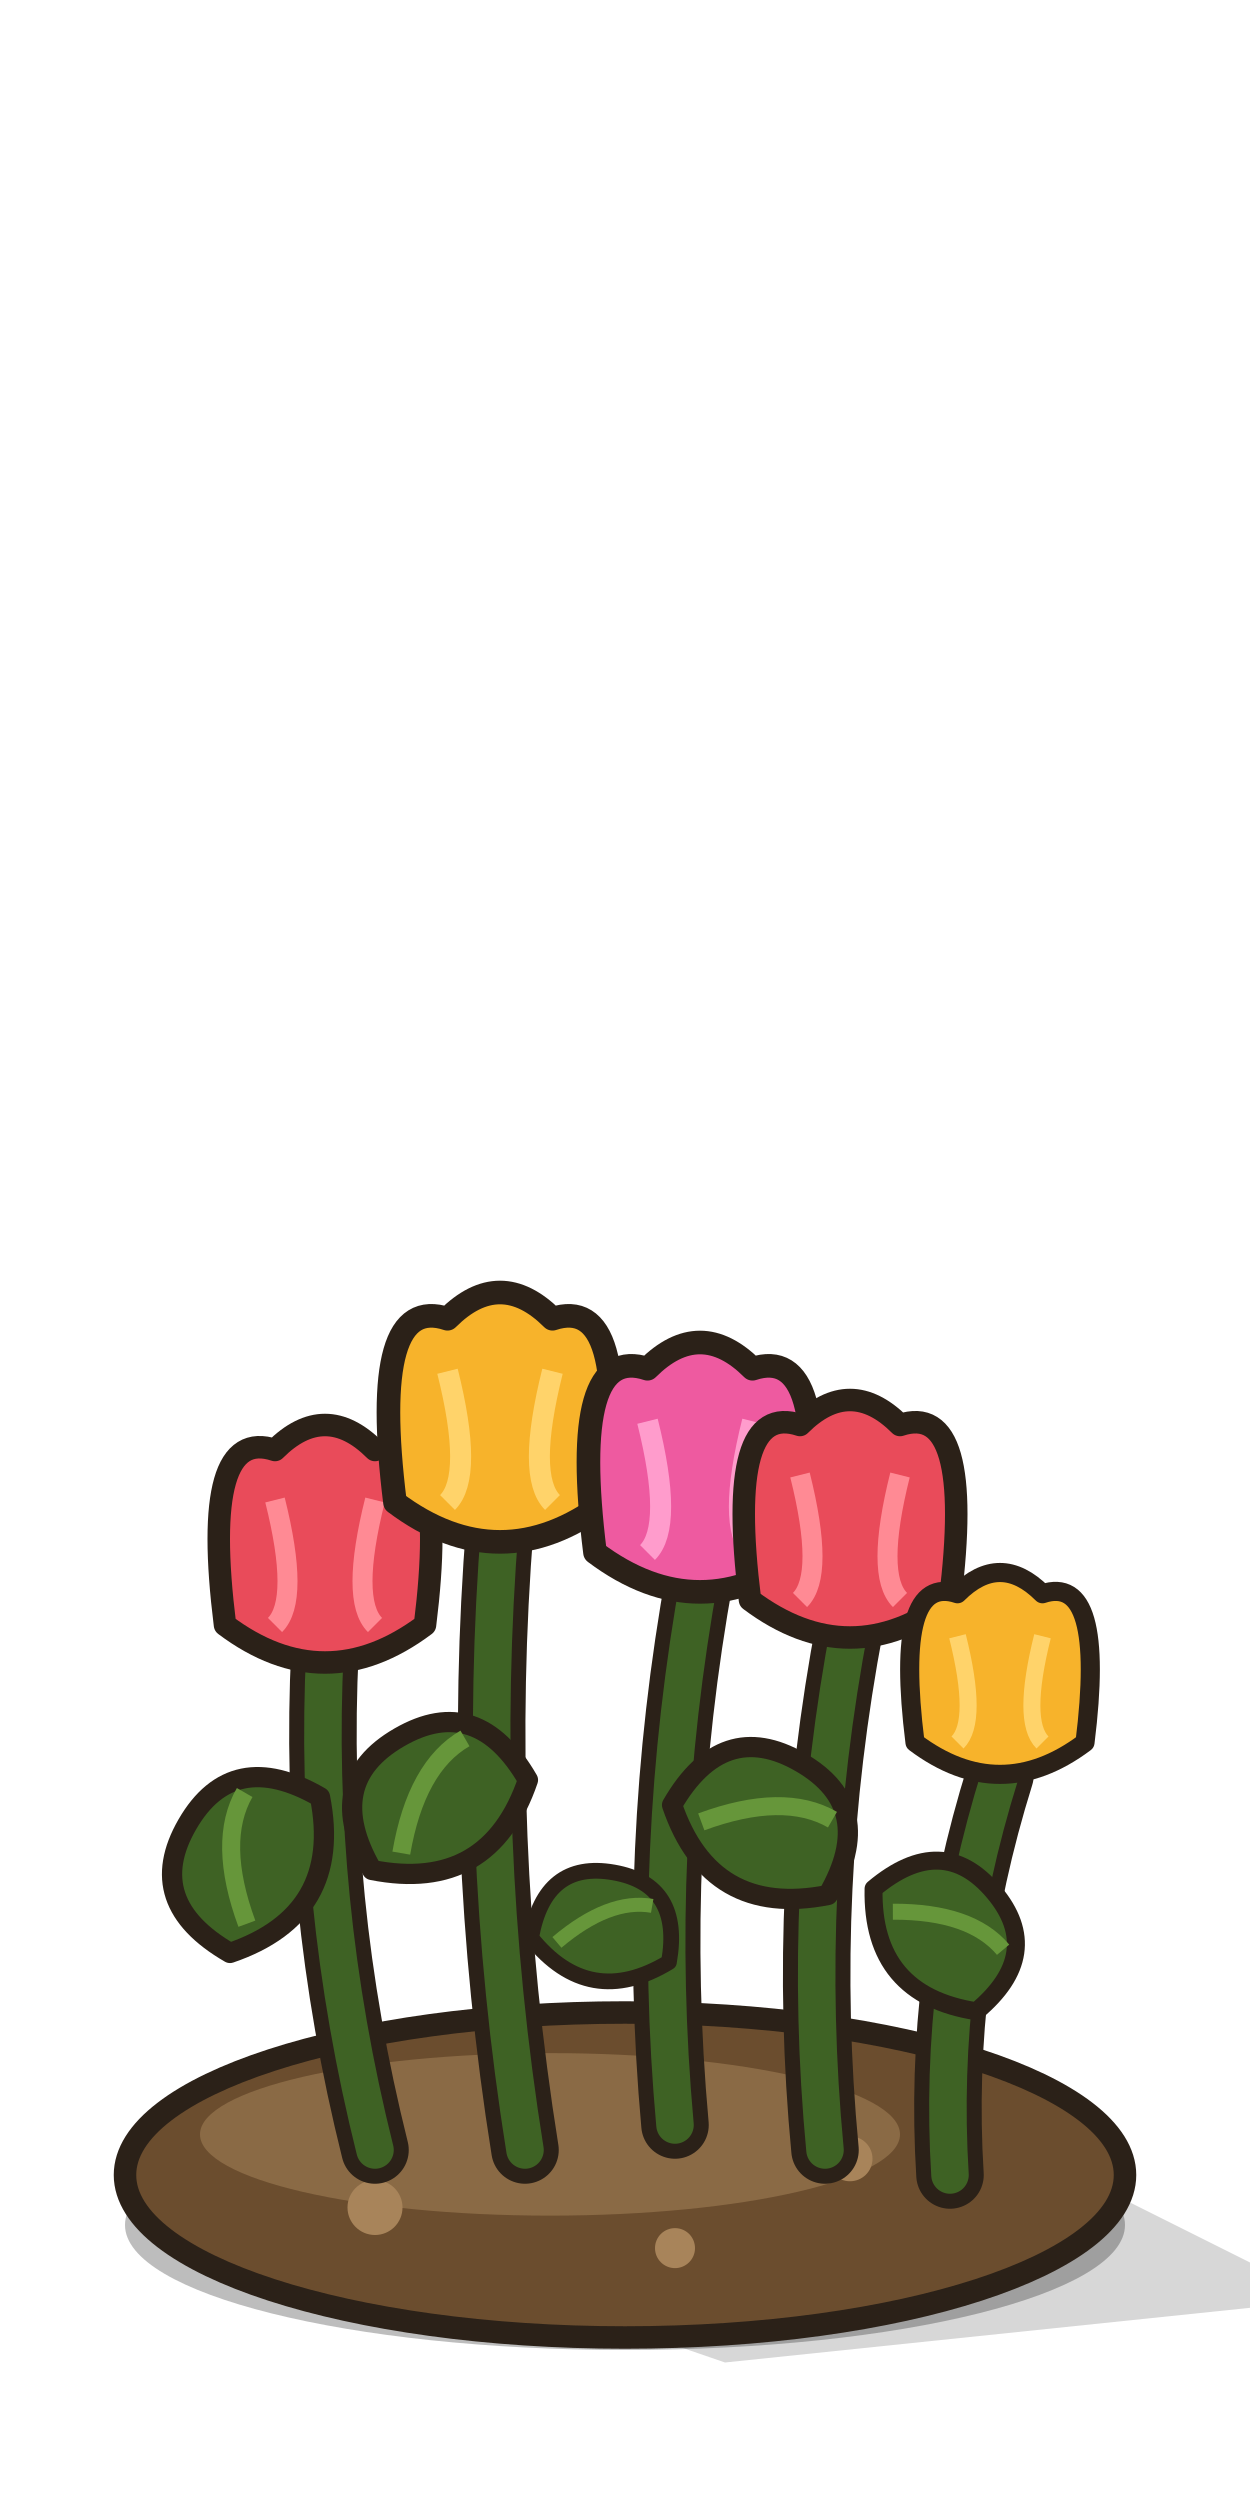
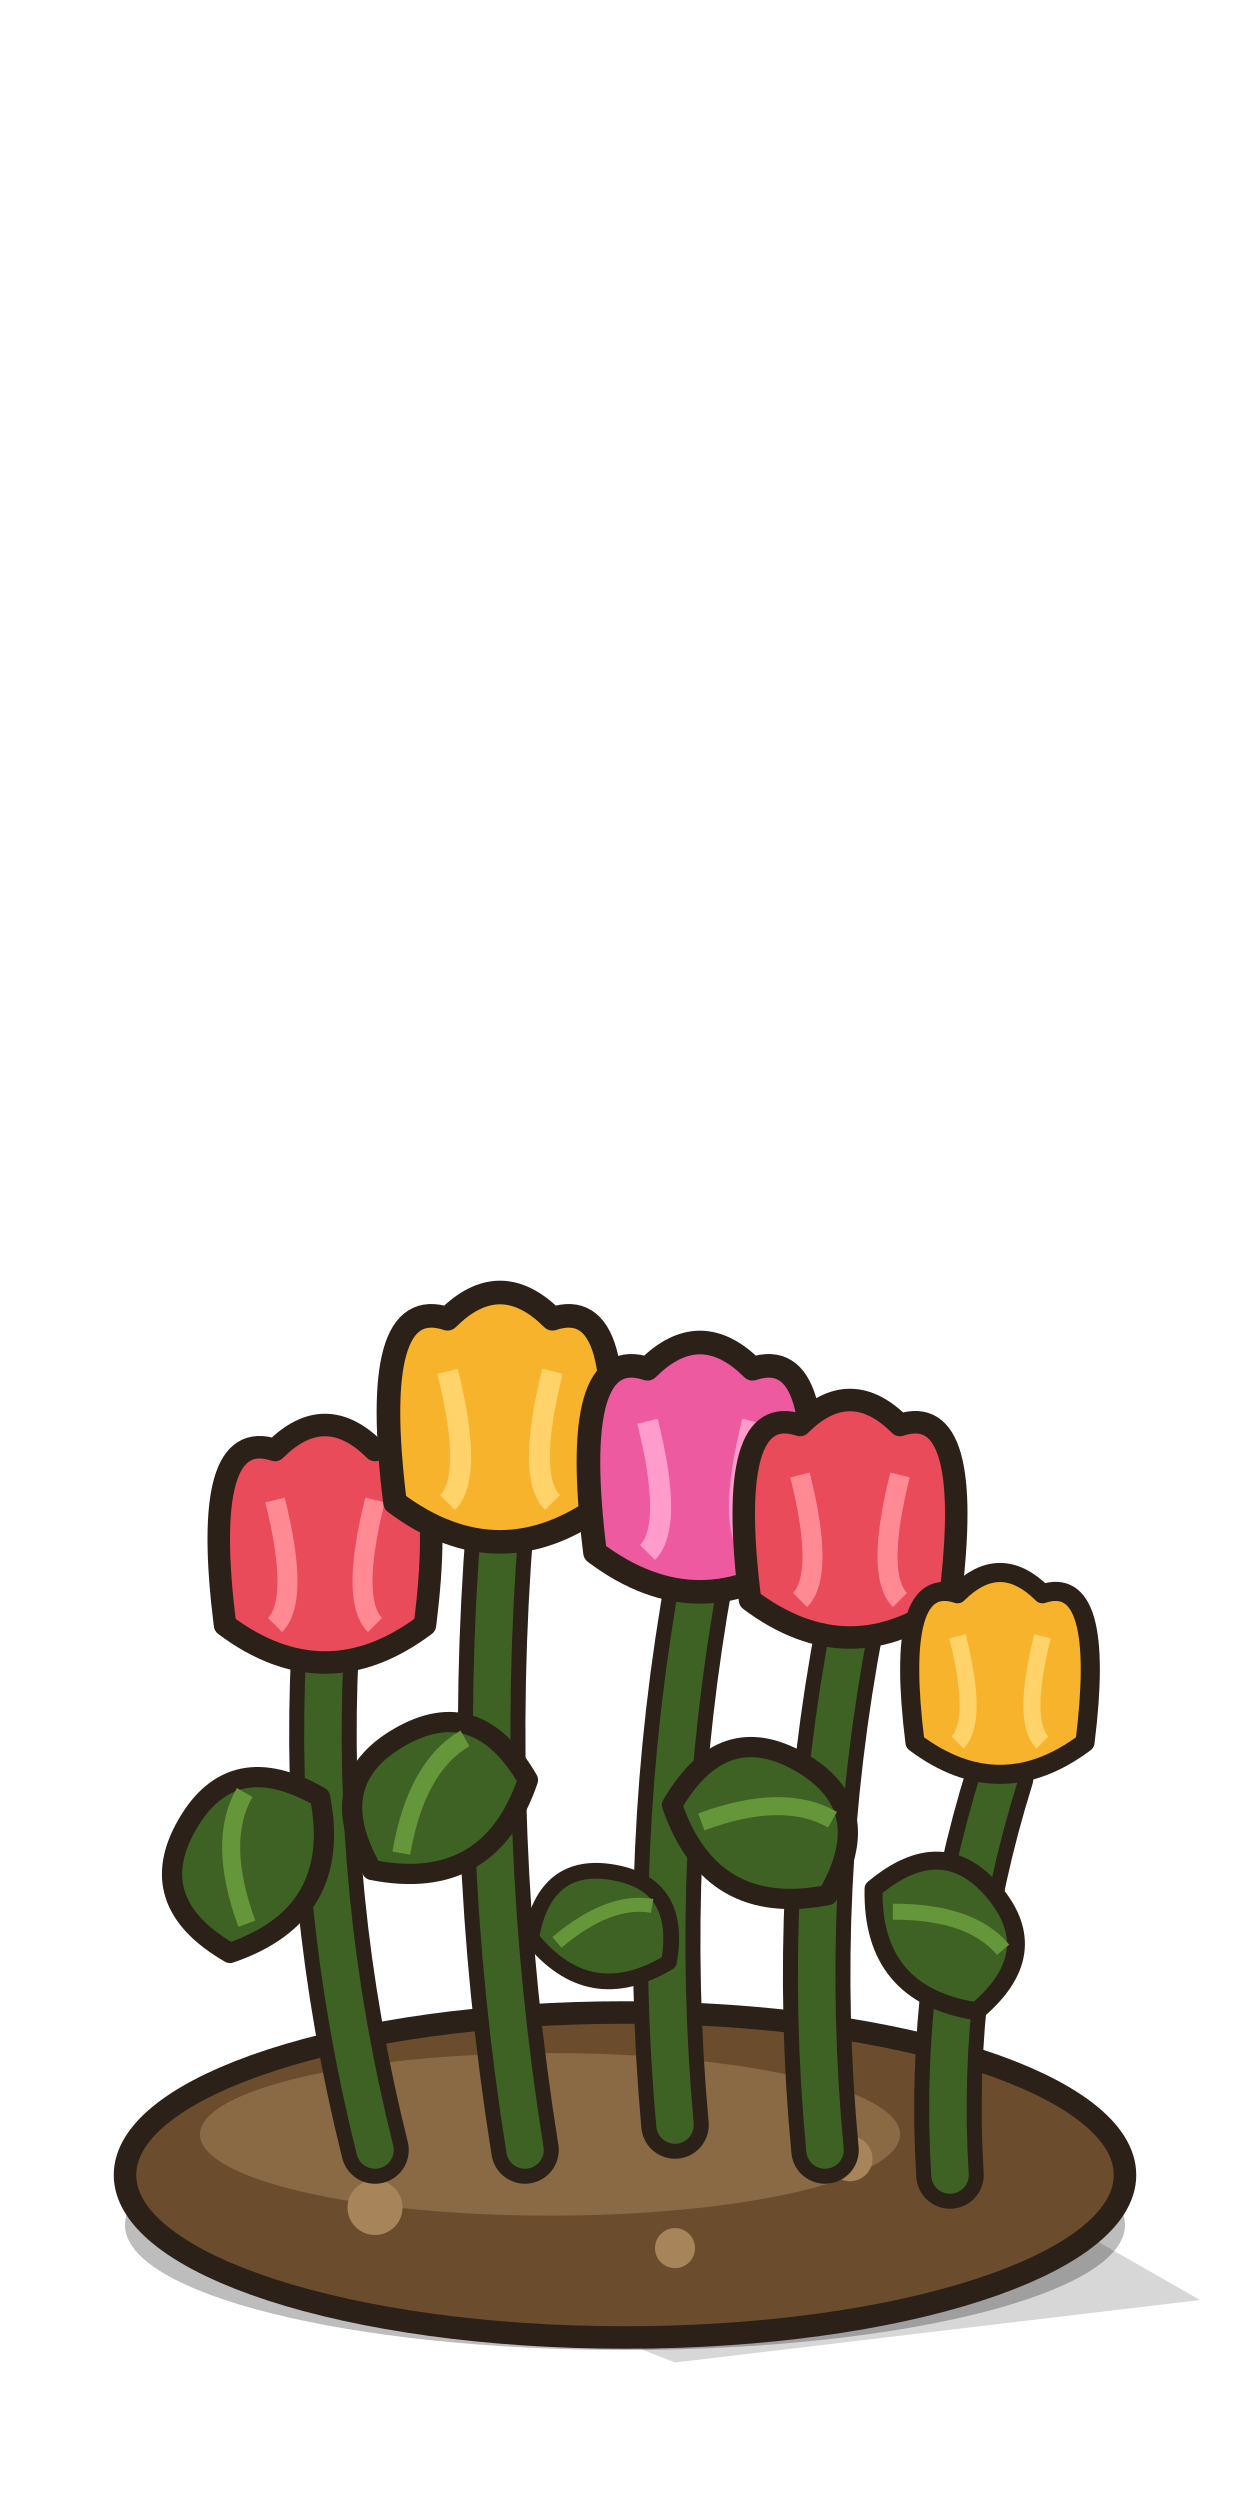
<svg xmlns="http://www.w3.org/2000/svg" width="100" height="200" viewBox="0 0 100 200">
-   <path d="M26.0,178 L70.0,166.0 L106.0,184.0 L58.0,189.0 Z" fill="#000" opacity=".16" />
+   <path d="M26,178 L64.5,166 L96,184 L54,189 Z" fill="#000" opacity=".16" />
  <ellipse cx="50" cy="178" rx="40" ry="10" fill="#000" opacity=".26" />
  <ellipse cx="50" cy="174" rx="40" ry="13" fill="#6b4d2e" stroke="#2b2118" stroke-width="1.8" stroke-linejoin="round" stroke-linecap="round" />
  <ellipse cx="44.0" cy="170.75" rx="28.0" ry="6.5" fill="#8a6a45" />
  <g fill="#a8845a">
    <circle cx="30.0" cy="176.6" r="2.2" />
    <circle cx="68.0" cy="172.7" r="1.8" />
    <circle cx="54.0" cy="179.85" r="1.6" />
  </g>
  <path d="M30,172 Q25.0,152.0 26,132" fill="none" stroke="#2b2118" stroke-width="5.4" stroke-linecap="round" />
  <path d="M30,172 Q25.0,152.0 26,132" fill="none" stroke="#3e6224" stroke-width="3" stroke-linecap="round" />
  <path d="M42,172 Q38.0,147.0 40,122" fill="none" stroke="#2b2118" stroke-width="5.4" stroke-linecap="round" />
  <path d="M42,172 Q38.0,147.0 40,122" fill="none" stroke="#3e6224" stroke-width="3" stroke-linecap="round" />
  <path d="M54,170 Q52.0,148.0 56,126" fill="none" stroke="#2b2118" stroke-width="5.4" stroke-linecap="round" />
  <path d="M54,170 Q52.0,148.0 56,126" fill="none" stroke="#3e6224" stroke-width="3" stroke-linecap="round" />
  <path d="M66,172 Q64.0,151.0 68,130" fill="none" stroke="#2b2118" stroke-width="5.4" stroke-linecap="round" />
  <path d="M66,172 Q64.0,151.0 68,130" fill="none" stroke="#3e6224" stroke-width="3" stroke-linecap="round" />
  <path d="M76,174 Q75.0,158.0 80,142" fill="none" stroke="#2b2118" stroke-width="5.4" stroke-linecap="round" />
  <path d="M76,174 Q75.0,158.0 80,142" fill="none" stroke="#3e6224" stroke-width="3" stroke-linecap="round" />
  <g transform="translate(22,150) rotate(-60) scale(0.9)">
    <path d="M-8,0 q0,-9 8,-9 q8,0 8,9 q-8,7 -16,0z" fill="#3e6224" stroke="#2b2118" stroke-width="1.8" stroke-linejoin="round" stroke-linecap="round" />
    <path d="M-5,0 q5,-6 10,-6" fill="none" stroke="#66963a" stroke-width="1.6" />
  </g>
  <g transform="translate(36,146) rotate(-30) scale(0.9)">
    <path d="M-8,0 q0,-9 8,-9 q8,0 8,9 q-8,7 -16,0z" fill="#3e6224" stroke="#2b2118" stroke-width="1.8" stroke-linejoin="round" stroke-linecap="round" />
    <path d="M-5,0 q5,-6 10,-6" fill="none" stroke="#66963a" stroke-width="1.6" />
  </g>
  <g transform="translate(60,148) rotate(30) scale(0.9)">
    <path d="M-8,0 q0,-9 8,-9 q8,0 8,9 q-8,7 -16,0z" fill="#3e6224" stroke="#2b2118" stroke-width="1.8" stroke-linejoin="round" stroke-linecap="round" />
    <path d="M-5,0 q5,-6 10,-6" fill="none" stroke="#66963a" stroke-width="1.6" />
  </g>
  <g transform="translate(74,156) rotate(50) scale(0.8)">
    <path d="M-8,0 q0,-9 8,-9 q8,0 8,9 q-8,7 -16,0z" fill="#3e6224" stroke="#2b2118" stroke-width="1.8" stroke-linejoin="round" stroke-linecap="round" />
    <path d="M-5,0 q5,-6 10,-6" fill="none" stroke="#66963a" stroke-width="1.6" />
  </g>
  <g transform="translate(48,156) rotate(10) scale(0.7)">
    <path d="M-8,0 q0,-9 8,-9 q8,0 8,9 q-8,7 -16,0z" fill="#3e6224" stroke="#2b2118" stroke-width="1.8" stroke-linejoin="round" stroke-linecap="round" />
    <path d="M-5,0 q5,-6 10,-6" fill="none" stroke="#66963a" stroke-width="1.6" />
  </g>
  <g transform="translate(26,126) scale(1.0)">
    <path d="M-8,4 q-2,-16 4,-14 q4,-4 8,0 q6,-2 4,14 q-8,6 -16,0z" fill="#e94b5a" stroke="#2b2118" stroke-width="1.8" stroke-linejoin="round" stroke-linecap="round" />
    <path d="M-4,-6 q2,8 0,10 M4,-6 q-2,8 0,10" fill="none" stroke="#ff8a94" stroke-width="1.6" />
  </g>
  <g transform="translate(40,116) scale(1.05)">
    <path d="M-8,4 q-2,-16 4,-14 q4,-4 8,0 q6,-2 4,14 q-8,6 -16,0z" fill="#f7b32b" stroke="#2b2118" stroke-width="1.8" stroke-linejoin="round" stroke-linecap="round" />
    <path d="M-4,-6 q2,8 0,10 M4,-6 q-2,8 0,10" fill="none" stroke="#ffd36a" stroke-width="1.6" />
  </g>
  <g transform="translate(56,120) scale(1.05)">
    <path d="M-8,4 q-2,-16 4,-14 q4,-4 8,0 q6,-2 4,14 q-8,6 -16,0z" fill="#ee5aa0" stroke="#2b2118" stroke-width="1.8" stroke-linejoin="round" stroke-linecap="round" />
    <path d="M-4,-6 q2,8 0,10 M4,-6 q-2,8 0,10" fill="none" stroke="#ff9ccc" stroke-width="1.6" />
  </g>
  <g transform="translate(68,124) scale(1.0)">
    <path d="M-8,4 q-2,-16 4,-14 q4,-4 8,0 q6,-2 4,14 q-8,6 -16,0z" fill="#e94b5a" stroke="#2b2118" stroke-width="1.8" stroke-linejoin="round" stroke-linecap="round" />
    <path d="M-4,-6 q2,8 0,10 M4,-6 q-2,8 0,10" fill="none" stroke="#ff8a94" stroke-width="1.6" />
  </g>
  <g transform="translate(80,136) scale(0.85)">
    <path d="M-8,4 q-2,-16 4,-14 q4,-4 8,0 q6,-2 4,14 q-8,6 -16,0z" fill="#f7b32b" stroke="#2b2118" stroke-width="1.8" stroke-linejoin="round" stroke-linecap="round" />
    <path d="M-4,-6 q2,8 0,10 M4,-6 q-2,8 0,10" fill="none" stroke="#ffd36a" stroke-width="1.6" />
  </g>
</svg>
